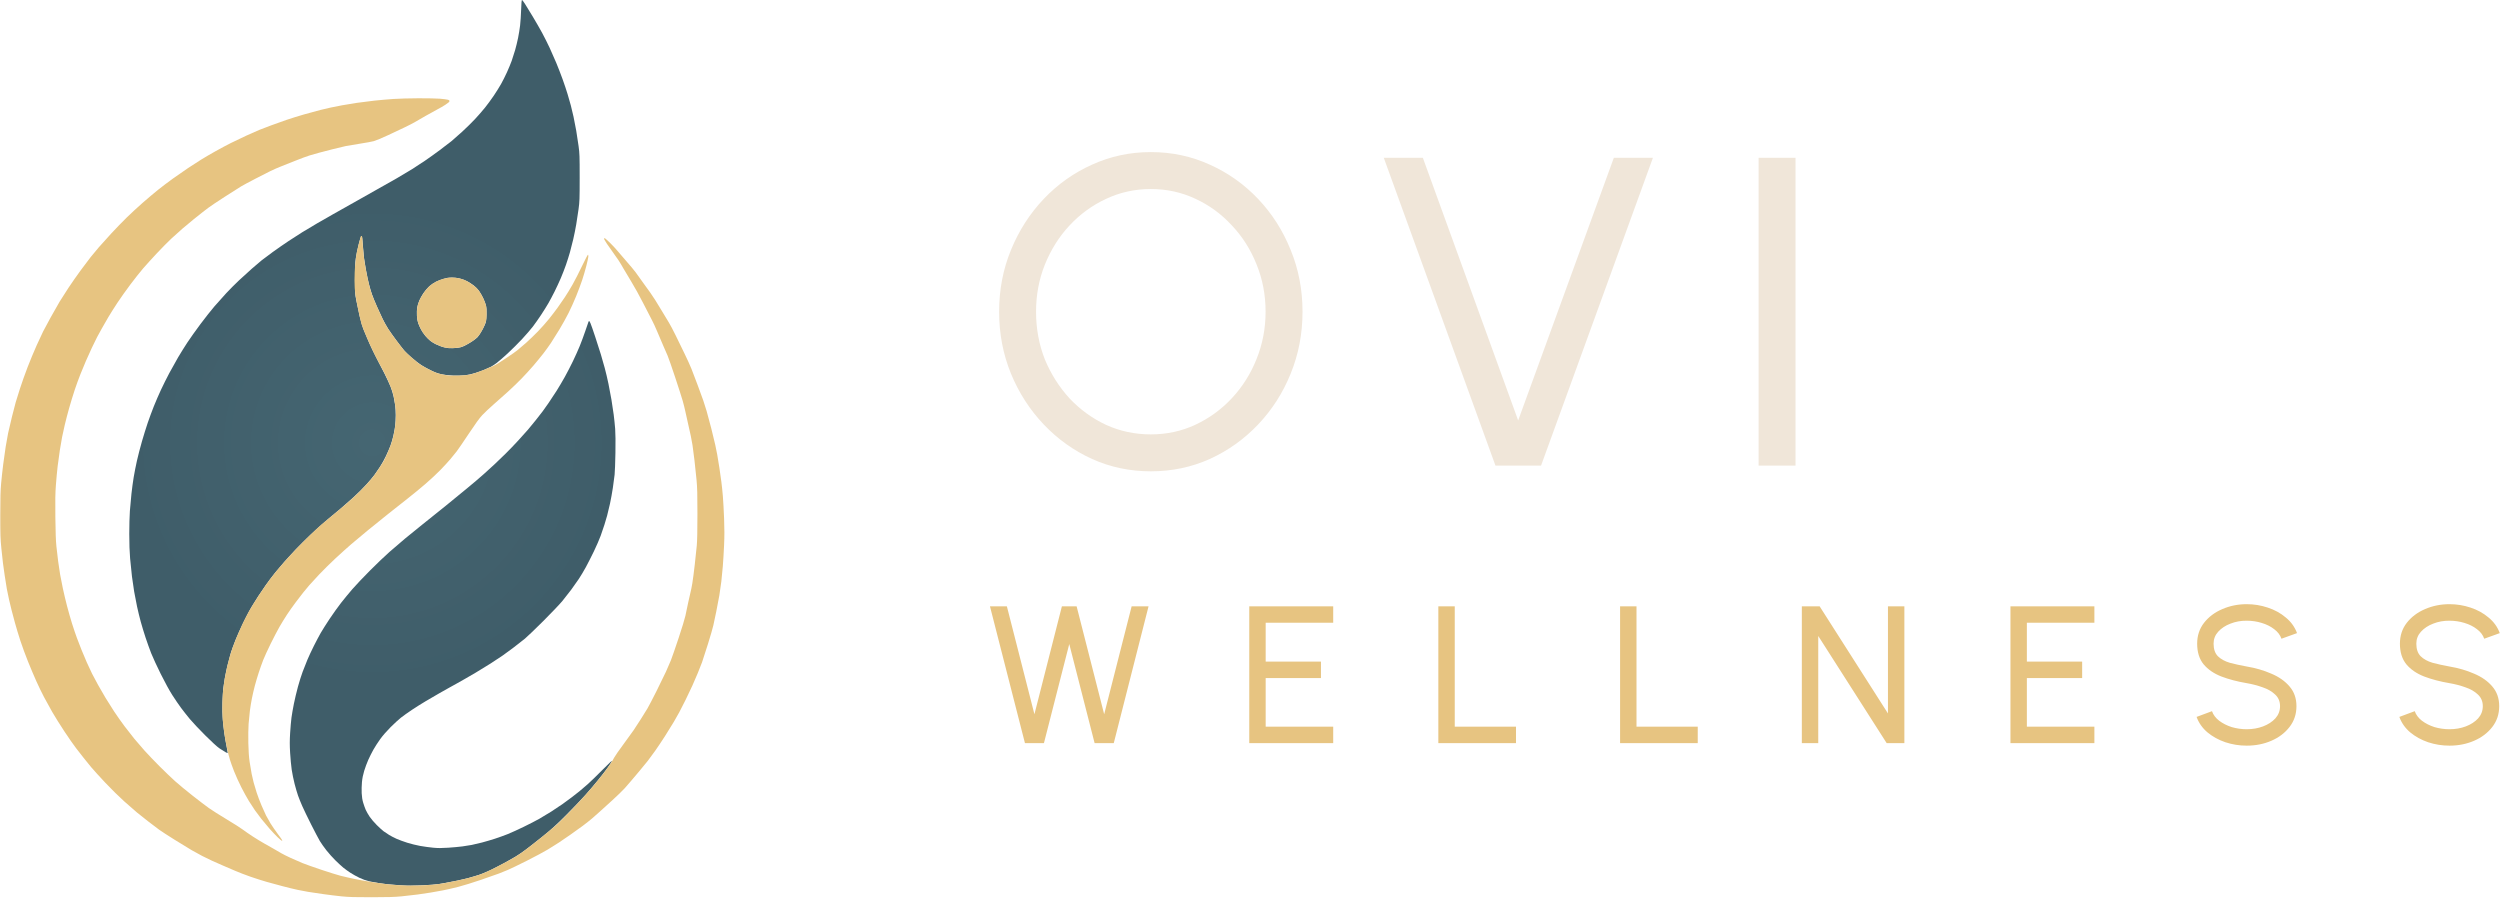
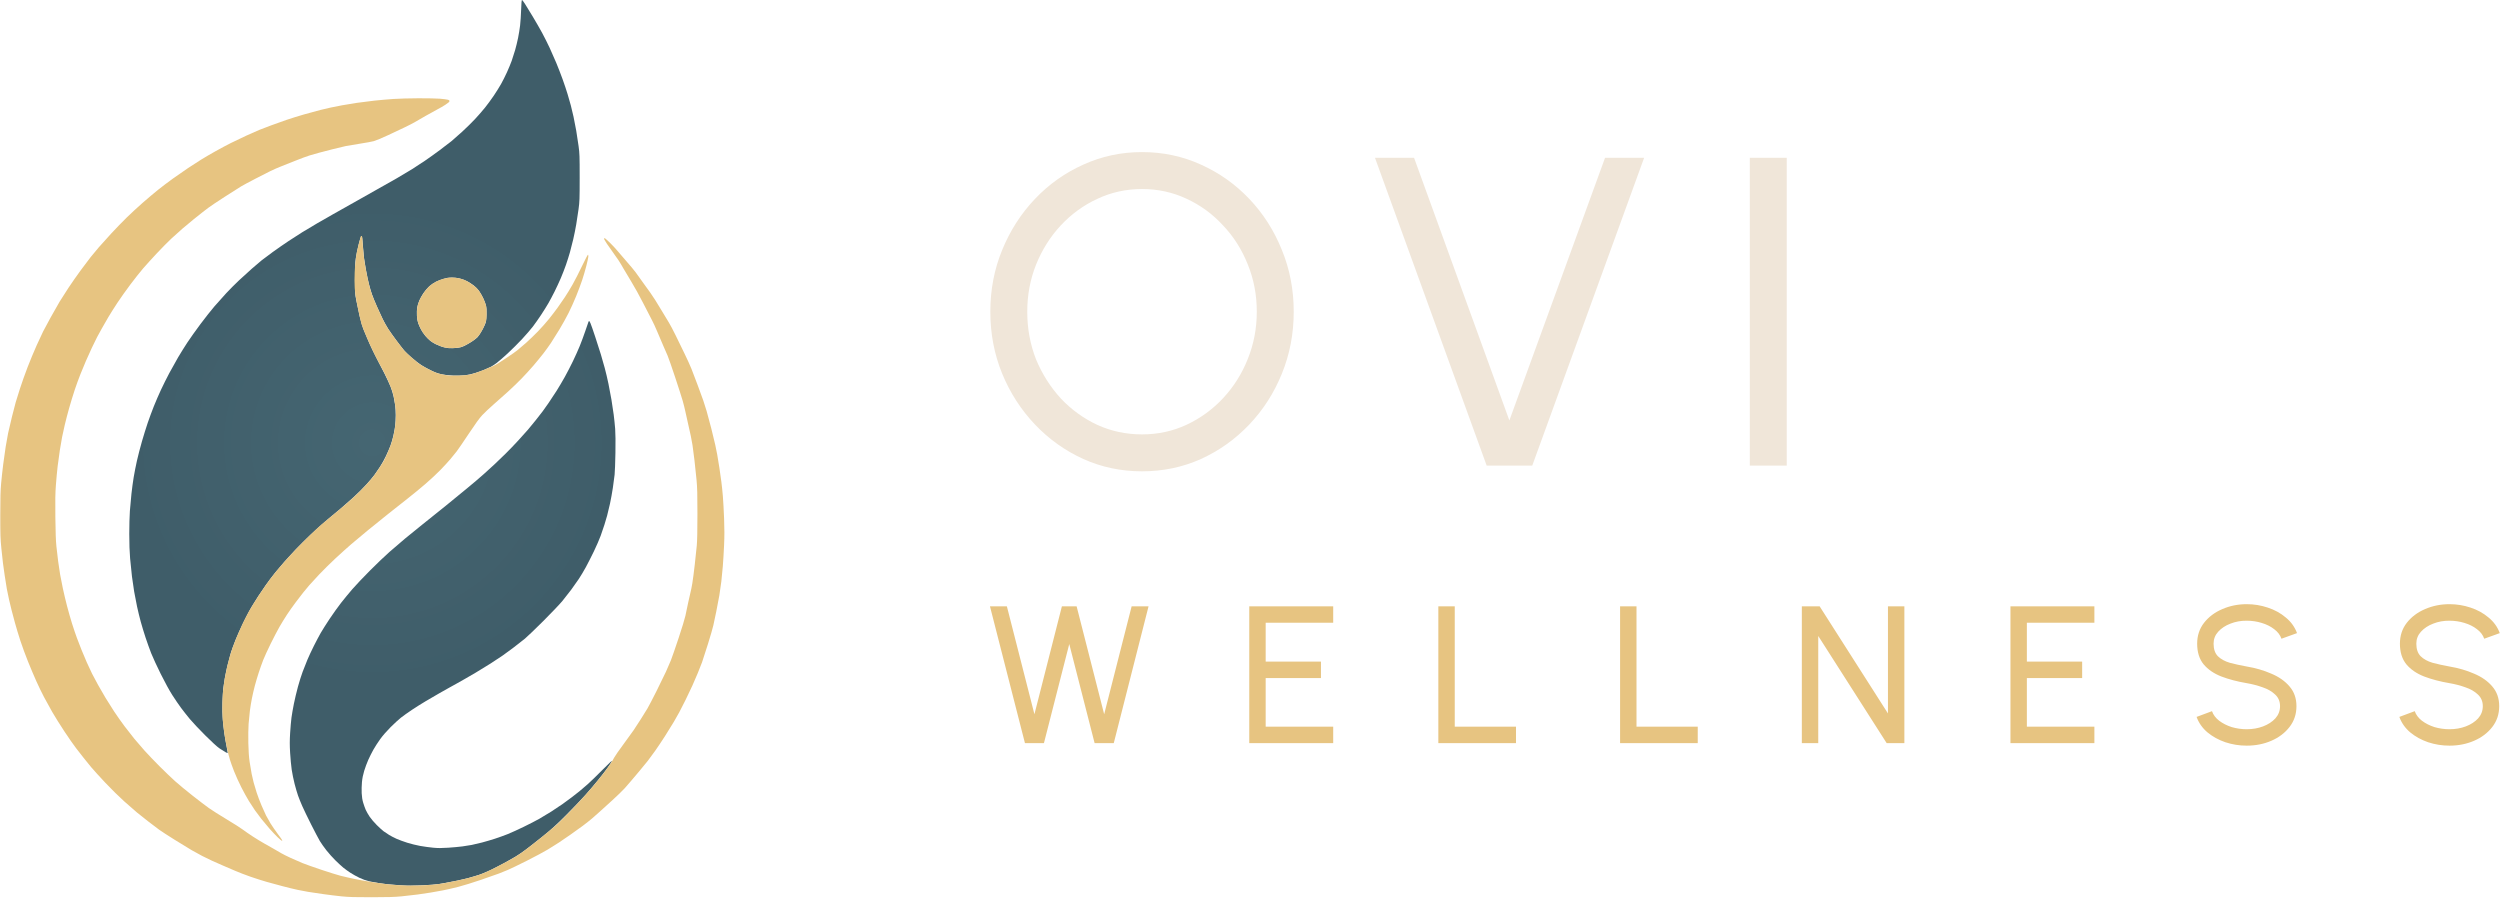
<svg xmlns="http://www.w3.org/2000/svg" version="1.2" viewBox="0 0 5117 1837" width="5117" height="1837">
  <defs>
    <radialGradient id="g1" cx="0" cy="0" r="1" gradientUnits="userSpaceOnUse" gradientTransform="matrix(497.631,0,0,497.631,762.209,906.377)">
      <stop offset="0" stop-color="#456672" />
      <stop offset="1" stop-color="#3f5d69" />
    </radialGradient>
    <radialGradient id="g2" cx="0" cy="0" r="1" gradientUnits="userSpaceOnUse" gradientTransform="matrix(741.059,0,0,741.059,741.639,1018.798)">
      <stop offset="0" stop-color="#e7c481" />
      <stop offset="1" stop-color="#e7c481" />
    </radialGradient>
  </defs>
  <style>
		.s0 { fill: url(#g1) } 
		.s1 { fill: url(#g2) } 
		.s2 { fill: #e7c481 } 
		.s3 { fill: #f0e6d9 } 
	</style>
  <path id="Path 0" fill-rule="evenodd" class="s0" d="m1068.4 0.02c0.61 0.01 3.31 3.5 6.01 7.75 2.71 4.25 9.94 16.05 16.08 26.23 6.13 10.18 14.8 25.25 19.26 33.5 4.46 8.25 11.35 21.97 15.3 30.5 3.95 8.52 10.09 22.48 13.64 31 3.55 8.52 9.3 23.37 12.79 33 3.48 9.62 8.14 23.57 10.36 31 2.22 7.43 5.18 17.77 6.57 23 1.38 5.23 3.86 15.57 5.5 23 1.63 7.43 4.12 20.25 5.52 28.5 1.4 8.25 3.56 22.43 4.8 31.5 2.07 15.22 2.25 20.24 2.24 64.5-0.02 44.32-0.19 49.26-2.28 64.5-1.25 9.08-3.41 23.25-4.79 31.5-1.39 8.25-4.1 21.75-6.03 30-1.93 8.25-5.02 20.4-6.87 27-1.86 6.6-5.48 18.08-8.06 25.5-2.58 7.42-7.33 19.69-10.56 27.25-3.24 7.56-8.98 19.94-12.76 27.5-3.78 7.56-9.46 18.25-12.61 23.75-3.15 5.5-9.89 16.3-14.98 24-5.08 7.7-12.69 18.5-16.89 24-4.21 5.5-14.06 16.89-21.89 25.32-7.84 8.42-21.15 21.7-29.59 29.5-8.44 7.8-18.67 16.66-22.73 19.68-4.07 3.02-9.31 6.5-11.66 7.72-2.35 1.22-7.87 3.74-12.27 5.62-4.4 1.87-13.06 5.03-19.25 7.03-6.99 2.25-15.14 4.06-21.5 4.75-5.64 0.62-16.55 0.9-24.25 0.61-8.89-0.33-17.65-1.32-24-2.71-7.21-1.58-13.34-3.83-22-8.1-6.6-3.25-15.38-8.09-19.5-10.76-4.13-2.67-12.45-9.12-18.5-14.34-6.05-5.22-12.96-11.7-15.35-14.4-2.4-2.71-9.58-11.9-15.96-20.42-6.38-8.52-14.23-19.55-17.44-24.5-3.2-4.95-8.25-13.95-11.21-20-2.96-6.05-8.37-17.75-12.03-26-3.66-8.25-8.23-19.5-10.15-25-1.92-5.5-4.82-15.4-6.44-22-1.62-6.6-4.27-19.2-5.89-28-1.62-8.8-3.43-19.83-4.03-24.5-0.6-4.67-1.63-16.45-2.29-26.16-0.67-9.71-1.56-18.03-1.98-18.5-0.42-0.46-1.18-0.39-1.7 0.16-0.52 0.55-2.76 8.2-4.99 17-2.23 8.8-4.82 21.4-5.76 28-1.29 9.1-1.71 19.25-1.74 42-0.04 28.89 0.06 30.54 2.78 44.5 1.55 7.98 4.53 22.15 6.63 31.5 2.37 10.56 5.61 21.55 8.57 29 2.62 6.6 7.87 18.98 11.67 27.5 3.8 8.52 10.57 22.48 15.05 31 4.47 8.52 11.77 22.7 16.22 31.5 4.44 8.8 9.93 20.73 12.19 26.5 2.26 5.77 5.05 15 6.2 20.5 1.15 5.5 2.56 13.49 3.12 17.75 0.57 4.26 1.03 13.26 1.03 20 0 6.74-0.47 16.08-1.04 20.75-0.58 4.67-2.2 13.67-3.6 20-1.4 6.33-4.13 15.78-6.06 21-1.93 5.22-6.09 14.9-9.24 21.5-3.15 6.6-8.66 16.5-12.26 22-3.59 5.5-8.73 12.99-11.42 16.65-2.68 3.65-9.83 12.17-15.88 18.92-6.05 6.75-17.98 18.63-26.5 26.4-8.53 7.76-20.04 17.92-25.59 22.57-5.56 4.65-17.68 14.76-26.96 22.46-9.27 7.7-25.21 21.91-35.41 31.58-10.19 9.67-24.44 23.84-31.66 31.5-7.21 7.65-17.5 18.87-22.86 24.92-5.35 6.05-13.9 16.17-18.99 22.5-5.1 6.33-13.22 17.12-18.07 24-4.84 6.87-12.03 17.45-15.97 23.5-3.94 6.05-10.26 16.17-14.03 22.5-3.78 6.33-11.23 20.5-16.57 31.5-5.33 11-12.62 27.42-16.2 36.5-3.57 9.08-7.63 20.1-9 24.5-1.38 4.4-4.34 15.42-6.58 24.5-2.24 9.08-4.96 21.9-6.05 28.5-1.09 6.6-2.47 15.83-3.07 20.5-0.59 4.67-1.35 17.72-1.67 29-0.36 12.52-0.13 25.95 0.59 34.5 0.65 7.7 2.08 20.3 3.18 28 1.1 7.7 3.1 19.4 4.45 26 1.36 6.6 2.46 12.79 2.46 13.75 0 1.54-0.57 1.43-4.75-0.89-2.61-1.46-8.13-4.95-12.25-7.75-4.55-3.1-15.99-13.57-29.08-26.61-11.86-11.83-26.05-26.9-31.52-33.5-5.47-6.6-13.53-16.84-17.92-22.75-4.39-5.91-12.38-17.61-17.75-26-5.91-9.22-15.28-26.32-23.7-43.25-7.66-15.4-16.48-34.53-19.61-42.5-3.13-7.97-8.3-22.38-11.48-32-3.18-9.63-7.63-24.25-9.88-32.5-2.26-8.25-5.65-22.2-7.54-31-1.89-8.8-4.54-22.53-5.9-30.5-1.35-7.97-3.38-21.92-4.52-31-1.13-9.08-2.83-25.72-3.79-37-1.13-13.45-1.73-30.65-1.73-50-0.01-16.22 0.56-37.38 1.26-47 0.7-9.63 2.15-25.6 3.23-35.5 1.07-9.9 3.11-24.97 4.52-33.5 1.41-8.53 4.38-23.6 6.59-33.5 2.21-9.9 6.87-27.9 10.34-40 3.48-12.1 8.88-29.42 11.99-38.5 3.12-9.08 8.61-23.92 12.22-33 3.61-9.08 10.22-24.38 14.69-34 4.48-9.63 12.22-25.15 17.21-34.5 4.99-9.35 13.04-23.75 17.87-32 4.84-8.25 13.4-21.98 19.02-30.5 5.62-8.52 17.71-25.51 26.85-37.75 9.15-12.24 21.94-28.44 28.43-36 6.49-7.56 17.45-19.83 24.35-27.25 6.9-7.42 18.58-19.15 25.95-26.06 7.37-6.91 19.25-17.71 26.4-24.01 7.15-6.3 16.15-13.97 20-17.04 3.85-3.08 13.97-10.66 22.5-16.85 8.52-6.19 23.15-16.34 32.5-22.55 9.35-6.21 21.95-14.34 28-18.05 6.05-3.72 19.77-11.93 30.5-18.24 10.72-6.31 47.62-27.22 82-46.46 34.37-19.24 71.05-39.95 81.5-46.03 10.45-6.08 24.29-14.35 30.75-18.38 6.46-4.03 18.16-11.67 26-16.98 7.84-5.31 21.9-15.37 31.25-22.36 9.35-6.99 20.15-15.28 24-18.44 3.85-3.15 13.52-11.7 21.5-18.99 7.97-7.29 19.73-18.84 26.12-25.66 6.39-6.82 15.76-17.58 20.82-23.9 5.06-6.32 13.13-17.35 17.94-24.5 4.81-7.15 11.41-17.73 14.66-23.5 3.26-5.77 8.69-16.57 12.07-24 3.37-7.43 7.74-18 9.72-23.5 1.97-5.5 5.13-15.4 7.03-22 1.9-6.6 4.63-17.85 6.07-25 1.45-7.15 3.29-18.63 4.11-25.5 0.82-6.88 1.78-21.39 2.13-32.25 0.43-13.3 0.99-19.74 1.73-19.73zm-162.1 571.23c-3.74 1.04-10.12 3.55-14.18 5.57-4.16 2.07-10.23 6.3-13.89 9.68-3.57 3.3-8.88 9.6-11.79 14-2.92 4.4-6.65 11.15-8.3 15-1.64 3.85-3.53 10.15-4.2 14-0.74 4.26-0.99 10.72-0.63 16.5 0.36 5.62 1.46 11.95 2.7 15.5 1.15 3.3 3.64 8.92 5.52 12.5 1.88 3.57 5.91 9.54 8.95 13.25 3.03 3.71 7.88 8.5 10.77 10.64 2.89 2.14 7.5 5.01 10.25 6.38 2.75 1.36 8.15 3.61 12 5 3.85 1.38 10.37 2.83 14.5 3.22 4.21 0.4 11.56 0.23 16.75-0.39 7.13-0.85 10.92-1.92 16.5-4.67 3.99-1.97 10.85-5.98 15.25-8.91 4.4-2.94 9.2-6.62 10.67-8.18 1.47-1.56 4.74-6.22 7.27-10.34 2.53-4.13 6.02-10.88 7.76-15 2.88-6.82 3.21-8.67 3.6-20.5 0.33-9.86 0.04-14.57-1.2-19.5-0.9-3.58-3.59-10.55-5.98-15.5-2.4-4.95-6.33-11.64-8.74-14.86-2.41-3.22-7.31-8.06-10.88-10.74-3.58-2.69-9.43-6.43-13-8.31-3.58-1.89-10.21-4.36-14.75-5.51-5.28-1.33-11.04-2.03-16-1.94-4.26 0.07-8.74 0.38-9.95 0.67-1.21 0.3-5.26 1.4-9 2.44zm299.53 85.71c0.37-0.02 1.63 2.12 2.8 4.75 1.16 2.63 5.53 15.14 9.7 27.79 4.17 12.65 9.35 28.85 11.53 36 2.17 7.15 5.76 19.75 7.99 28 2.22 8.25 5.61 22.65 7.53 32 1.92 9.35 4.68 23.97 6.12 32.5 1.45 8.52 3.51 22.25 4.59 30.5 1.07 8.25 2.45 21.53 3.05 29.5 0.7 9.09 0.89 27.37 0.51 49-0.32 18.97-1.07 39-1.66 44.5-0.58 5.5-2.2 17.65-3.59 27-1.39 9.35-4.04 23.97-5.89 32.5-1.84 8.53-4.49 19.55-5.89 24.5-1.39 4.95-3.85 13.28-5.47 18.5-1.61 5.22-5.06 15.35-7.66 22.5-2.59 7.15-8.85 21.55-13.91 32-5.06 10.45-12.5 25.07-16.54 32.5-4.03 7.42-10.49 18.22-14.35 24-3.86 5.78-10.84 15.67-15.53 22-4.69 6.32-12.79 16.67-18 23-5.21 6.32-22.57 24.58-38.57 40.56-16 15.98-33.14 32.43-38.09 36.55-4.95 4.12-15.3 12.22-23 18.01-7.7 5.78-17.83 13.22-22.5 16.52-4.68 3.3-15.93 10.73-25 16.51-9.08 5.78-23.03 14.33-31 19.01-7.97 4.67-18.1 10.54-22.5 13.03-4.4 2.49-11.6 6.55-16 9.03-4.4 2.48-11.15 6.22-15 8.31-3.85 2.08-12.85 7.15-20 11.26-7.15 4.11-19.53 11.31-27.5 16-7.97 4.7-21.03 12.9-29 18.23-7.97 5.32-18.1 12.54-22.5 16.02-4.4 3.49-13.89 12.22-21.08 19.4-8.04 8.03-16.26 17.49-21.34 24.56-4.54 6.32-10.78 16-13.86 21.5-3.09 5.5-7.77 14.84-10.42 20.75-2.64 5.91-6.4 16.04-8.36 22.5-2.42 8-3.9 15.42-4.62 23.25-0.58 6.32-0.82 16.45-0.52 22.5 0.37 7.54 1.33 13.67 3.07 19.5 1.39 4.67 3.71 11.2 5.17 14.5 1.45 3.3 5.03 9.6 7.97 14 2.93 4.4 9.53 12.14 14.66 17.21 5.13 5.06 11.35 10.73 13.83 12.6 2.47 1.87 7.65 5.33 11.5 7.68 3.85 2.36 10.82 5.96 15.5 8.02 4.67 2.06 14.35 5.6 21.5 7.87 7.15 2.27 19.07 5.22 26.5 6.56 7.42 1.33 19.35 2.97 26.5 3.64 10.15 0.95 16.95 0.95 31 0.02 9.9-0.66 22.95-1.86 29-2.68 6.05-0.81 14.6-2.17 19-3.02 4.4-0.84 13.85-3.06 21-4.93 7.15-1.87 19.07-5.38 26.5-7.79 7.42-2.42 18.9-6.54 25.5-9.15 6.6-2.62 21.45-9.35 33-14.97 11.55-5.61 26.17-13.14 32.5-16.74 6.32-3.59 17.35-10.25 24.5-14.79 7.15-4.55 17.5-11.46 23-15.37 5.5-3.91 13.82-10.02 18.5-13.58 4.67-3.55 11.87-9.18 16-12.51 4.12-3.33 12-10.07 17.5-14.98 5.5-4.91 19.16-18.19 30.35-29.51 15.36-15.52 19.87-19.6 18.36-16.58-1.1 2.2-5.27 8.5-9.26 14-3.99 5.5-12.75 16.75-19.47 25-6.71 8.25-18.21 21.75-25.54 30-7.34 8.25-24.84 26.51-38.89 40.58-20.39 20.41-30.19 29.31-48.55 44.08-12.65 10.18-28.18 22.35-34.5 27.05-6.33 4.7-15.55 11.01-20.5 14.01-4.95 3.01-15.75 9.11-24 13.57-8.25 4.46-21.08 10.99-28.5 14.52-7.43 3.53-17.78 7.81-23 9.52-5.22 1.7-14.45 4.45-20.5 6.1-6.05 1.65-20 4.81-31 7.01-11 2.21-24.5 4.7-30 5.54-5.5 0.84-21.25 2.02-35 2.64-18.72 0.83-29.52 0.82-43-0.05-9.9-0.64-22.05-1.61-27-2.15-4.95-0.55-13.5-1.67-19-2.5-5.5-0.83-14.05-2.43-19-3.56-5.17-1.18-13.47-4.17-19.5-7.03-5.78-2.74-14.33-7.49-19-10.56-4.68-3.07-11.2-7.8-14.5-10.52-3.3-2.71-10.43-9.28-15.85-14.59-5.42-5.31-13.74-14.61-18.5-20.66-4.76-6.05-10.8-14.6-13.43-19-2.62-4.4-10.56-19.47-17.63-33.5-7.08-14.03-15.34-31.13-18.37-38-3.02-6.88-6.93-16.55-8.67-21.5-1.75-4.95-4.92-15.75-7.05-24-2.13-8.25-4.79-21.3-5.93-29-1.13-7.7-2.59-23.22-3.25-34.5-0.94-16-0.93-24.89 0.01-40.5 0.67-11 1.9-25.18 2.74-31.5 0.84-6.33 3.06-19.15 4.95-28.5 1.88-9.35 5.63-25.1 8.34-35 2.71-9.9 7.03-23.63 9.6-30.5 2.57-6.88 6.93-17.9 9.69-24.5 2.76-6.6 8.75-19.43 13.3-28.5 4.55-9.08 10.85-21 14.01-26.5 3.15-5.5 11.25-18.33 18-28.5 6.75-10.18 17.37-25.03 23.6-33 6.23-7.97 16.79-20.8 23.47-28.5 6.68-7.7 22.91-24.8 36.06-38 13.16-13.2 30.9-30.14 39.42-37.65 8.52-7.5 22.95-19.88 32.06-27.5 9.12-7.62 24.84-20.38 34.93-28.35 10.1-7.97 31.66-25.27 47.93-38.43 16.26-13.16 36.04-29.36 43.95-36 7.91-6.64 16.29-13.65 18.62-15.57 2.33-1.93 9.59-8.22 16.12-13.99 6.53-5.76 16.38-14.74 21.88-19.95 5.5-5.21 15.55-14.89 22.33-21.52 6.78-6.62 18.49-18.79 26.02-27.04 7.52-8.25 16.41-18.15 19.75-22 3.33-3.85 10.54-12.63 16-19.5 5.46-6.88 11.78-14.98 14.03-18 2.25-3.03 7.68-10.68 12.07-17 4.39-6.33 11.81-17.58 16.49-25 4.68-7.43 12.27-20.25 16.86-28.5 4.59-8.25 12.04-22.65 16.54-32 4.51-9.35 10.79-23.3 13.95-31 3.16-7.7 8.33-21.65 11.49-31 3.16-9.35 6.06-17.79 6.44-18.75 0.39-0.96 1-1.77 1.36-1.79z" />
  <path id="Path 0" fill-rule="evenodd" class="s1" d="m856.5 201.14c17.6-0.06 37.4 0.34 44 0.89 6.6 0.56 13.69 1.45 15.75 1.99 2.76 0.72 3.75 1.51 3.75 2.98 0 1.41-2.5 3.62-8.5 7.5-4.68 3.02-11.99 7.25-16.25 9.39-4.26 2.14-14.95 8.05-23.75 13.13-8.8 5.08-19.15 11.06-23 13.28-3.85 2.23-12.85 6.85-20 10.26-7.15 3.42-22.68 10.74-34.5 16.27-11.83 5.53-24.88 10.96-29 12.08-4.13 1.11-16.73 3.42-28 5.13-11.28 1.72-24.55 3.95-29.5 4.98-4.95 1.03-16.88 3.89-26.5 6.35-9.63 2.47-22 5.68-27.5 7.14-5.5 1.46-14.5 4.04-20 5.72-5.5 1.68-18.33 6.43-28.5 10.56-10.18 4.12-23.45 9.39-29.5 11.72-6.05 2.32-15.95 6.66-22 9.63-6.05 2.97-20.45 10.31-32 16.3-11.55 5.99-24.15 12.78-28 15.09-3.85 2.31-19.15 12.03-34 21.59-14.85 9.57-29.87 19.64-33.38 22.39-3.51 2.74-8.76 6.79-11.68 8.99-2.91 2.2-10.84 8.49-17.62 13.99-6.77 5.49-17.27 14.23-23.32 19.43-6.05 5.2-16.4 14.5-23 20.68-6.6 6.17-19.94 19.7-29.65 30.06-9.7 10.36-22.3 24.24-27.98 30.84-5.69 6.6-17.28 21.22-25.76 32.5-8.49 11.27-20.47 28.15-26.64 37.5-6.17 9.35-14.57 22.62-18.66 29.5-4.09 6.87-10.15 17.45-13.48 23.5-3.33 6.05-7.64 13.92-9.59 17.5-1.94 3.57-6.79 13.47-10.77 22-3.98 8.52-9.46 20.67-12.19 27-2.73 6.32-7.67 18.25-10.98 26.5-3.32 8.25-8.65 22.87-11.86 32.5-3.2 9.62-8.3 26.27-11.33 37-3.04 10.72-7.09 26.25-9.01 34.5-1.93 8.25-4.4 19.5-5.49 25-1.1 5.5-3.18 17.65-4.62 27-1.44 9.35-3.48 24.2-4.52 33-1.04 8.8-2.63 25.9-3.54 38-1.3 17.53-1.54 30.94-1.13 66 0.34 30.12 1.01 48.89 2.12 59.5 0.89 8.52 2.52 22.47 3.62 31 1.11 8.52 2.92 20.67 4.04 27 1.11 6.32 3.59 18.92 5.5 28 1.92 9.07 5.73 25.16 8.46 35.75 2.73 10.59 7.4 27.01 10.39 36.5 2.99 9.49 7.44 22.65 9.9 29.25 2.46 6.6 6.72 17.62 9.47 24.5 2.75 6.87 7.68 18.57 10.97 26 3.28 7.42 8.11 17.77 10.73 23 2.62 5.22 8.14 15.57 12.28 23 4.13 7.42 10.89 19.12 15.02 26 4.13 6.87 12.08 19.47 17.66 28 5.59 8.52 15.25 22.25 21.49 30.5 6.23 8.25 15.2 19.72 19.93 25.5 4.73 5.77 14.01 16.55 20.61 23.94 6.61 7.39 20.6 22.01 31.09 32.5 10.49 10.48 24.89 24.28 32 30.66 7.11 6.38 23.04 19.55 35.42 29.28 12.37 9.72 27.45 21.21 33.5 25.53 6.05 4.32 22.47 14.72 36.5 23.12 14.02 8.4 28.87 17.84 33 20.99 4.12 3.14 13.35 9.51 20.5 14.16 7.15 4.66 17.72 11.09 23.5 14.31 5.77 3.22 14.55 8.18 19.5 11.04 4.95 2.85 11.7 6.79 15 8.73 3.3 1.95 12.07 6.34 19.5 9.75 7.42 3.41 18.22 8.14 24 10.5 5.77 2.37 23.32 8.59 39 13.82 15.67 5.24 33.22 10.71 39 12.17 5.77 1.46 12.52 3.06 15 3.56 2.47 0.5 8.55 1.83 13.5 2.96 4.95 1.12 21.15 4.04 36 6.49 18.89 3.1 33.91 4.92 50 6.04 16.01 1.11 28.93 1.41 42.5 0.98 10.72-0.34 24.9-1.07 31.5-1.62 6.6-0.55 18.07-2.13 25.5-3.51 7.42-1.37 20.02-3.88 28-5.56 7.97-1.68 15.4-3.4 16.5-3.83 1.1-0.42 6.05-1.78 11-3.02 4.95-1.25 13.5-3.94 19-5.99 5.5-2.05 17.65-7.6 27-12.34 9.35-4.74 22.85-11.83 30-15.77 7.15-3.93 17.95-10.54 24-14.69 6.05-4.14 23.15-17.3 38-29.23 14.85-11.94 30.86-25.25 35.58-29.59 4.72-4.33 19.08-18.68 31.9-31.88 12.83-13.2 31.04-33.23 40.48-44.5 9.44-11.28 20.54-25 24.68-30.5 4.14-5.5 9.78-13.38 12.55-17.5 2.76-4.13 6.22-9.86 7.67-12.75 1.45-2.89 9.75-14.81 18.45-26.5 8.7-11.69 18.21-24.85 21.14-29.25 2.93-4.4 9.38-14.3 14.33-22 4.95-7.7 11.24-17.83 13.97-22.5 2.73-4.68 10.95-20.43 18.26-35 7.32-14.58 16.09-32.58 19.5-40 3.4-7.43 7.99-18 10.18-23.5 2.2-5.5 9.3-25.98 15.79-45.5 6.49-19.53 12.74-40 13.89-45.5 1.15-5.5 3.71-17.65 5.68-27 1.97-9.35 4.21-19.25 4.98-22 0.77-2.75 2.34-10.63 3.5-17.5 1.15-6.88 3.39-23.98 4.97-38 1.58-14.03 3.46-31.8 4.18-39.5 0.89-9.42 1.32-30.52 1.32-64.5 0-40.99-0.34-54.08-1.8-69.5-1-10.45-2.91-28.56-4.25-40.25-1.35-11.69-3.16-25.64-4.02-31-0.86-5.36-2.42-13.8-3.46-18.75-1.03-4.95-3.5-15.98-5.47-24.5-1.97-8.53-4.51-20-5.65-25.5-1.13-5.5-3.6-15.4-5.48-22-1.88-6.6-8.88-28.43-15.54-48.5-6.66-20.08-13.58-39.88-15.37-44-1.79-4.13-5.82-13.35-8.95-20.5-3.14-7.15-8.6-19.98-12.14-28.5-3.54-8.53-8.53-19.33-11.08-24-2.56-4.68-10.56-20.2-17.79-34.5-7.23-14.3-18.31-34.33-24.63-44.5-6.31-10.18-13.45-22.1-15.85-26.5-2.4-4.4-6.85-11.83-9.89-16.5-3.04-4.68-8.08-11.88-11.2-16-3.12-4.13-8.77-12.14-12.55-17.82-5.28-7.91-6.61-10.59-5.7-11.5 0.9-0.91 3.54 1.14 11.38 8.82 5.61 5.5 12.73 13.15 15.81 17 3.09 3.85 11.41 13.52 18.49 21.5 7.08 7.97 15.53 18.1 18.77 22.5 3.24 4.4 10.65 14.75 16.48 23 5.83 8.25 11.85 16.57 13.37 18.5 1.52 1.92 6.03 8.67 10.02 15 3.99 6.32 10.72 17.35 14.96 24.5 4.23 7.15 10.07 16.82 12.97 21.5 2.9 4.67 9.1 16.37 13.78 26 4.68 9.62 12.9 26.5 18.26 37.5 5.36 11 11.81 25.17 14.33 31.5 2.52 6.32 8.26 21.4 12.75 33.5 4.5 12.1 9.67 26.27 11.49 31.5 1.82 5.22 4.88 14.9 6.81 21.5 1.93 6.6 6.21 22.57 9.52 35.5 3.3 12.92 6.95 28 8.1 33.5 1.16 5.5 2.98 14.5 4.04 20 1.07 5.5 3.05 17.65 4.42 27 1.36 9.35 3.21 22.4 4.1 29 0.89 6.6 2.25 19.65 3.02 29 0.78 9.35 1.91 30.05 2.53 46 0.83 21.62 0.83 35.49-0.03 54.5-0.63 14.02-1.8 33.37-2.59 43-0.8 9.62-2.16 23.57-3.02 31-0.86 7.42-2.69 20.25-4.06 28.5-1.38 8.25-4.25 23.32-6.38 33.5-2.14 10.17-4.81 22.77-5.94 28-1.13 5.22-6.07 22.32-10.98 38-4.91 15.67-10.36 32.55-12.12 37.5-1.75 4.95-5.65 14.85-8.67 22-3.01 7.15-7.97 18.62-11.02 25.5-3.05 6.87-9.35 20.15-14 29.5-4.65 9.35-10.52 20.82-13.03 25.5-2.51 4.67-7.48 13.45-11.04 19.5-3.56 6.05-11.66 19.1-17.99 29-6.33 9.9-15.34 23.4-20.03 30-4.68 6.6-11.63 16.05-15.44 21-3.81 4.95-11.72 14.57-17.58 21.38-5.86 6.81-13.08 15.36-16.03 19-2.95 3.64-9.03 10.64-13.5 15.54-4.47 4.91-15.78 15.89-25.13 24.39-9.35 8.51-20.83 18.91-25.5 23.12-4.68 4.21-11.88 10.58-16 14.16-4.13 3.57-12.68 10.35-19 15.06-6.33 4.71-17.8 12.95-25.5 18.31-7.7 5.36-18.28 12.58-23.5 16.05-5.23 3.46-15.58 9.96-23 14.42-7.43 4.47-26.55 14.71-42.5 22.76-15.95 8.05-33.73 16.62-39.5 19.05-5.78 2.43-14.1 5.78-18.5 7.45-4.4 1.67-20.83 7.43-36.5 12.81-15.68 5.37-36.6 11.83-46.5 14.34-9.9 2.52-23.85 5.7-31 7.08-7.15 1.38-18.4 3.39-25 4.48-6.6 1.09-18.75 2.89-27 4.01-8.25 1.11-23.1 2.81-33 3.77-13.88 1.35-27.84 1.76-61 1.78-34.26 0.03-46.66-0.33-61-1.76-9.9-0.99-27.45-3.15-39-4.8-11.55-1.65-25.05-3.67-30-4.49-4.95-0.83-14.4-2.62-21-4-6.6-1.37-20.55-4.75-31-7.51-10.45-2.77-25.3-6.81-33-8.99-7.7-2.17-22.33-6.84-32.5-10.36-10.18-3.53-24.35-8.97-31.5-12.11-7.15-3.13-18.63-8.06-25.5-10.96-6.88-2.89-17-7.37-22.5-9.95-5.5-2.58-14.28-6.85-19.5-9.49-5.23-2.64-14.9-7.95-21.5-11.8-6.6-3.85-22.58-13.62-35.5-21.7-12.93-8.09-26.88-17.14-31-20.11-4.13-2.98-14.25-10.64-22.5-17.04-8.25-6.39-18.6-14.6-23-18.25-4.4-3.64-16.1-13.86-26-22.7-9.9-8.84-27.29-25.95-38.65-38.01-11.35-12.06-24.41-26.43-29.02-31.93-4.61-5.5-11.54-14.05-15.4-19-3.87-4.95-10.89-13.95-15.6-20-4.71-6.05-15.54-21.58-24.07-34.5-8.53-12.93-19.78-30.93-25-40-5.22-9.08-12.9-23.03-17.07-31-4.17-7.98-11.03-22.15-15.23-31.5-4.21-9.35-11.84-27.35-16.95-40-5.11-12.65-12.23-32-15.81-43-3.59-11-8.55-27.43-11.03-36.5-2.47-9.08-5.65-21-7.06-26.5-1.41-5.5-3.73-15.18-5.16-21.5-1.43-6.33-3.43-16-4.44-21.5-1.01-5.5-2.98-17.88-4.38-27.5-1.41-9.63-3.01-21.1-3.58-25.5-0.56-4.4-2.02-17.9-3.25-30-1.95-19.28-2.22-27.69-2.22-68 0.01-35.93 0.39-50.27 1.77-65.5 0.97-10.73 2.89-28.28 4.27-39 1.37-10.73 3.62-26.7 4.99-35.5 1.38-8.8 3.63-21.4 5.01-28 1.38-6.6 4.97-21.9 7.98-34 3.01-12.1 6.39-25.15 7.52-29 1.12-3.85 4.98-16.23 8.57-27.5 3.6-11.28 10.7-31.3 15.79-44.5 5.09-13.2 13.42-33.23 18.5-44.5 5.09-11.28 11.05-24.1 13.26-28.5 2.21-4.4 9.22-17.45 15.57-29 6.35-11.55 14.53-25.95 18.19-32 3.65-6.05 11.85-18.88 18.23-28.5 6.37-9.63 17.53-25.6 24.8-35.5 7.27-9.9 16.42-22.05 20.34-27 3.92-4.95 11.39-13.95 16.59-20 5.2-6.05 16.96-19.1 26.12-29 9.17-9.9 23.37-24.54 31.55-32.53 8.18-7.99 22.74-21.43 32.37-29.86 9.62-8.43 23.8-20.39 31.5-26.57 7.7-6.18 21.42-16.57 30.5-23.09 9.07-6.52 23.02-16.19 31-21.51 7.97-5.31 20.12-13.15 27-17.41 6.87-4.27 20.37-12.14 30-17.5 9.62-5.37 23.35-12.68 30.5-16.26 7.15-3.58 21.32-10.36 31.5-15.06 10.17-4.7 22.1-9.97 26.5-11.72 4.4-1.75 15.2-5.88 24-9.18 8.8-3.3 23.2-8.45 32-11.45 8.8-3.01 25.22-8.11 36.5-11.35 11.27-3.24 25.9-7.22 32.5-8.86 6.6-1.63 16.27-3.89 21.5-5.03 5.22-1.14 15.57-3.19 23-4.57 7.42-1.38 20.92-3.61 30-4.96 9.07-1.35 25.27-3.4 36-4.57 10.72-1.16 28.27-2.71 39-3.44 10.72-0.73 33.9-1.37 51.5-1.44zm-116.36 281.86c0.57 0 1.22 1.69 1.45 3.75 0.23 2.06 0.85 11.17 1.37 20.25 0.55 9.51 2.27 24.12 4.06 34.5 1.71 9.9 4.45 24.07 6.11 31.5 1.65 7.42 4.16 17.32 5.58 22 1.42 4.67 4.36 12.77 6.54 18 2.18 5.22 7.11 16.47 10.96 25 3.85 8.52 8.59 18.42 10.54 22 1.94 3.57 5.37 9.42 7.62 13 2.25 3.57 9.24 13.47 15.54 22 6.29 8.52 13.5 17.93 16.02 20.91 2.51 2.97 9.02 9.27 14.47 14 5.44 4.72 12.19 10.5 15 12.84 2.8 2.34 11.4 7.58 19.1 11.64 7.7 4.06 16.92 8.32 20.5 9.46 3.57 1.15 11 2.84 16.5 3.76 7.89 1.32 13.69 1.55 27.5 1.1 14.22-0.46 19.28-1.04 27-3.08 5.22-1.38 15.57-4.96 23-7.96 7.42-2.99 16.2-6.64 19.5-8.11 3.3-1.47 8.25-4.08 11-5.81 2.75-1.73 11.3-7.3 19-12.4 7.7-5.09 17.15-11.78 21-14.87 3.85-3.08 11.95-10.02 18-15.42 6.05-5.4 16.62-15.61 23.5-22.69 6.87-7.09 17.01-18.51 22.53-25.38 5.52-6.87 13.44-17.22 17.6-22.99 4.16-5.78 10.86-15.45 14.9-21.5 4.04-6.05 11.2-17.78 15.91-26.06 4.71-8.28 13.51-25.51 19.56-38.29 6.05-12.77 11.45-23.05 12-22.83 0.55 0.21 0.85 2.14 0.68 4.29-0.18 2.14-2.05 10.64-4.15 18.89-2.11 8.25-5.93 21.3-8.51 29-2.57 7.7-8.05 22.32-12.18 32.5-4.12 10.17-11.12 25.7-15.53 34.5-4.42 8.8-12.79 23.87-18.59 33.5-5.8 9.62-13.7 22.22-17.55 28-3.85 5.77-10.84 15.45-15.52 21.5-4.68 6.05-13.71 17.07-20.06 24.5-6.35 7.42-17.41 19.52-24.57 26.88-7.16 7.36-19.55 19.3-27.52 26.54-7.98 7.24-21.25 19.04-29.5 26.21-8.25 7.18-18.74 17.06-23.32 21.96-5.9 6.33-13.98 17.45-27.88 38.41-10.76 16.22-21.85 32.42-24.65 36-2.79 3.57-8.47 10.55-12.61 15.5-4.14 4.95-13.38 15.02-20.54 22.38-7.15 7.35-20.9 20.18-30.57 28.5-9.66 8.31-25.86 21.63-36 29.58-10.13 7.95-28.33 22.33-40.43 31.94-12.1 9.62-30.78 24.69-41.5 33.49-10.73 8.8-26.03 21.59-34 28.42-7.98 6.84-22.76 20.14-32.85 29.56-10.09 9.42-24.74 23.88-32.55 32.13-7.81 8.25-17.11 18.37-20.67 22.5-3.56 4.12-8.97 10.65-12.03 14.5-3.06 3.85-9.99 12.85-15.41 20-5.42 7.15-13.54 18.62-18.05 25.5-4.51 6.87-11.42 18.12-15.37 25-3.94 6.87-12.05 22.4-18.02 34.5-5.98 12.1-12.88 27.17-15.35 33.5-2.47 6.32-6.55 17.8-9.06 25.5-2.52 7.7-6.13 19.85-8.03 27-1.9 7.15-4.61 18.85-6.02 26-1.4 7.15-3.25 18.4-4.09 25-0.85 6.6-2.04 18.75-2.65 27-0.62 8.48-0.87 25.44-0.57 39 0.37 16.79 1.17 28.51 2.68 39 1.19 8.25 3.04 19.27 4.12 24.5 1.08 5.22 2.9 13.1 4.05 17.5 1.15 4.4 3.9 13.62 6.12 20.5 2.22 6.87 6.72 18.8 10 26.5 3.28 7.7 7.44 16.92 9.24 20.5 1.79 3.57 5.85 10.77 9 16 3.15 5.22 9.8 14.9 14.76 21.5 4.97 6.6 9.2 12.56 9.39 13.25 0.2 0.69-0.09 1.25-0.64 1.25-0.55 0-4.43-3.26-8.63-7.25-4.2-3.99-11.76-11.98-16.81-17.75-5.05-5.78-12.55-14.78-16.68-20-4.13-5.23-10.01-13.1-13.07-17.5-3.07-4.4-8.64-12.95-12.38-19-3.74-6.05-10.69-18.65-15.45-28-4.76-9.35-11.39-23.98-14.74-32.5-3.34-8.53-7.22-19.33-8.61-24-1.39-4.68-3.43-12.1-4.54-16.5-1.1-4.4-3.16-14.53-4.58-22.5-1.41-7.98-3.45-22.15-4.53-31.5-1.29-11.24-1.96-23.6-1.96-36.5 0-10.73 0.67-25.8 1.48-33.5 0.82-7.7 2.41-19.4 3.54-26 1.13-6.6 3.21-16.95 4.62-23 1.4-6.05 3.83-15.5 5.4-21 1.57-5.5 4.38-14.28 6.25-19.5 1.88-5.23 5.45-14.45 7.94-20.5 2.49-6.05 7.55-17.53 11.25-25.5 3.7-7.98 10.1-20.58 14.23-28 4.13-7.43 13.48-22.5 20.78-33.5 7.31-11 16.98-24.95 21.51-31 4.52-6.05 11.41-14.83 15.3-19.5 3.89-4.68 13.9-16.15 22.24-25.5 8.34-9.35 25.69-27.3 38.56-39.89 12.86-12.59 26.53-25.4 30.38-28.47 3.85-3.07 9.92-8.1 13.5-11.17 3.57-3.08 12.8-10.72 20.5-16.98 7.7-6.27 20.52-17.3 28.5-24.53 7.97-7.22 19.3-18.27 25.17-24.55 5.88-6.27 13.03-14.34 15.9-17.91 2.87-3.58 8.67-11.68 12.88-18 4.21-6.33 8.82-13.53 10.23-16 1.42-2.48 5.05-10.13 8.06-17 3.02-6.88 6.66-16.1 8.09-20.5 1.43-4.4 3.27-11.15 4.1-15 0.83-3.85 1.97-9.7 2.54-13 0.57-3.3 1.44-11.4 1.93-18 0.53-7.06 0.53-16.22 0-22.25-0.5-5.64-1.82-15.09-2.94-21-1.13-5.91-2.99-13.68-4.15-17.25-1.15-3.58-5.44-13.93-9.53-23-4.09-9.08-9.6-20.1-12.23-24.5-2.64-4.4-8.74-15.88-13.55-25.5-4.81-9.63-12.48-26.28-17.03-37-4.55-10.73-9.24-22.65-10.41-26.5-1.18-3.85-4.12-16.45-6.54-28-2.42-11.55-5.18-26.18-6.14-32.5-1.11-7.43-1.74-17.7-1.77-29-0.02-9.63 0.53-23.35 1.22-30.5 0.69-7.15 1.71-16.38 2.27-20.5 0.56-4.13 2.84-14.48 5.05-23 2.22-8.53 4.24-15.84 4.49-16.25 0.25-0.41 0.93-0.75 1.5-0.75zm184.11 85.07c3.71-0.04 10.01 0.57 14 1.35 3.99 0.77 9.5 2.38 12.25 3.56 2.75 1.18 7.25 3.57 10 5.3 2.75 1.73 7.43 4.96 10.39 7.18 2.97 2.22 7.33 6.74 9.68 10.04 2.36 3.3 6.3 10.27 8.77 15.5 2.46 5.22 4.99 11.97 5.61 15 0.62 3.02 1.14 10.22 1.15 16 0.01 6.58-0.59 12.74-1.6 16.5-0.89 3.3-3.64 9.82-6.11 14.5-2.47 4.67-6.05 10.64-7.94 13.25-1.9 2.61-6.49 7-10.2 9.75-3.71 2.75-10.58 6.98-15.25 9.4-4.68 2.43-10.3 4.88-12.5 5.45-2.2 0.57-8.39 1.29-13.75 1.59-6.74 0.39-12.14 0.09-17.5-0.96-4.89-0.97-11.62-3.42-18.25-6.65-8.83-4.3-11.69-6.32-18-12.73-4.81-4.88-9.21-10.66-12.28-16.11-2.62-4.67-5.77-11.64-7-15.49-1.78-5.62-2.22-9.36-2.22-19 0-9.74 0.44-13.41 2.32-19.5 1.28-4.13 4.17-10.65 6.42-14.5 2.25-3.85 5.97-9.48 8.27-12.5 2.29-3.03 6.6-7.64 9.58-10.27 2.98-2.62 9.01-6.53 13.41-8.69 4.4-2.16 11.6-4.82 16-5.91 4.4-1.09 11.04-2.02 14.75-2.06z" />
-   <path id="WELLNESS" class="s2" d="m2136.74 1521h-38.89l-71.6-280h34.61l56.4 220.92 56.24-220.92h30.12l56.4 220.92 56.23-220.92h34.61l-71.2 280h-39.22l-51.88-202.79zm592.06 0h-171.8v-280h171.8v33.6h-138.21v79.6h113.15v33.6h-113.15v99.6h138.21zm374.14 0h-158.94v-280h33.59v246.4h125.35zm372 0h-158.94v-280h33.59v246.41h125.35zm246.65 0h-33.59v-280h36.41l139.86 219.28v-219.28h33.6v280h-36.25l-140.03-219.29zm565.21 0h-171.8v-280h171.8v33.6h-138.21v79.6h113.15v33.6h-113.15v99.6h138.21zm311.8 5.2q-22.61 0-43.8-7-20.85-7.17-36.6-20.2-15.66-13.36-22.2-31.64l31.48-11.72q3.98 11.24 14.72 19.56 10.98 8.26 25.6 13 15 4.4 30.8 4.4 17.94 0 33.4-5.8 15.64-5.98 25.2-16.4 9.58-10.73 9.58-25.03 0-14.51-9.98-23.77-9.92-9.5-25.6-14.8-15.62-5.59-32.6-8.51-28.91-4.89-52-13.69-22.8-8.93-36.2-24.8-13.25-16.26-13.25-42.34 0-24.55 14.05-42.66 14.23-18.16 37.2-28 23.32-10.17 50.2-10.17 22.12 0 43 6.97 21.03 6.87 36.8 20.2 16.14 13.09 23.14 32.06l-31.82 11.49q-3.98-11.41-14.92-19.55-10.78-8.4-25.6-12.8-14.63-4.54-30.6-4.54-17.7-0.2-33.2 5.94-15.44 5.84-25.2 16.6-9.45 10.39-9.45 24.46 0 16.74 8.85 25.74 9.06 8.86 24.4 13.4 15.4 4.15 34.6 7.6 27.15 4.53 50.2 14.6 23.37 9.72 37.4 26.2 14.18 16.38 14.18 40.37 0 24.38-14.18 42.63-14.06 18.18-37.2 28.2-23.12 10-50.4 10zm415 0q-22.61 0-43.8-7-20.85-7.17-36.6-20.2-15.66-13.36-22.2-31.64l31.48-11.72q3.98 11.24 14.72 19.56 10.98 8.26 25.6 13 15 4.4 30.8 4.4 17.94 0 33.4-5.8 15.64-5.98 25.2-16.4 9.58-10.73 9.58-25.03 0-14.51-9.98-23.77-9.92-9.5-25.6-14.8-15.62-5.59-32.6-8.51-28.91-4.89-52-13.69-22.8-8.93-36.2-24.8-13.25-16.26-13.25-42.34 0-24.55 14.05-42.66 14.23-18.16 37.2-28 23.32-10.17 50.2-10.17 22.12 0 43 6.97 21.03 6.87 36.8 20.2 16.14 13.09 23.14 32.06l-31.82 11.49q-3.98-11.41-14.92-19.55-10.78-8.4-25.6-12.8-14.63-4.54-30.6-4.54-17.7-0.2-33.2 5.94-15.44 5.84-25.2 16.6-9.45 10.39-9.45 24.46 0 16.74 8.85 25.74 9.06 8.86 24.4 13.4 15.4 4.15 34.6 7.6 27.15 4.53 50.2 14.6 23.37 9.72 37.4 26.2 14.18 16.38 14.18 40.37 0 24.38-14.18 42.63-14.06 18.18-37.2 28.2-23.12 10-50.4 10z" />
-   <path id="OVI" fill-rule="evenodd" class="s3" d="m2355.5 964.7q-63.9 0-120.15-25.2-56.25-25.65-99-70.65-42.75-45-67.05-103.95-24.3-59.4-24.3-126.9 0-67.5 24.3-126.45 24.3-59.4 67.05-104.4 42.75-45 99-70.2 56.25-25.65 120.15-25.65 64.35 0 120.6 25.65 56.25 25.2 99 70.2 42.75 45 66.6 104.4 24.3 58.95 24.3 126.45 0 67.5-24.3 126.9-23.85 58.95-66.6 103.95-42.75 45-99 70.65-56.25 25.2-120.6 25.2zm0-75.6q48.99 0 91.35-19.8 42.63-20 74.7-54.45 32.49-34.91 50.4-80.1 18.45-45.64 18.45-96.75 0-51.48-18.45-96.75-18.28-45.93-50.85-80.1-31.99-34.82-74.7-54.45-42.28-19.8-90.9-19.8-48.99 0-91.8 20.25-42.18 19.55-74.7 54.45-32.04 34.46-50.4 80.1-18 45.19-18 96.3 0 51.85 18 97.65 18.73 45.03 50.85 80.1 32.44 34.29 74.7 54 42.73 19.35 91.35 19.35zm798.72 63.9h-93.3l-228.6-630h79.99l195.07 537.57 195.82-537.57h79.99zm520.88-630v630h-75.6v-630z" />
+   <path id="WELLNESS" class="s2" d="m2136.74 1521h-38.89l-71.6-280h34.61l56.4 220.92 56.24-220.92h30.12l56.4 220.92 56.23-220.92h34.61l-71.2 280h-39.22l-51.88-202.79zm592.05 0h-171.79v-280h171.79v33.6h-138.2v79.6h113.15v33.6h-113.15v99.6h138.2zm374.15 0h-158.94v-280h33.59v246.4h125.35zm372 0h-158.94v-280h33.59v246.41h125.35zm246.65 0h-33.59v-280h36.41l139.86 219.28v-219.28h33.6v280h-36.25l-140.03-219.29zm565.21 0h-171.8v-280h171.8v33.6h-138.21v79.6h113.15v33.6h-113.15v99.6h138.21zm311.8 5.2q-22.61 0-43.8-7-20.85-7.18-36.6-20.2-15.66-13.36-22.2-31.64l31.48-11.73q3.98 11.25 14.72 19.57 10.98 8.26 25.6 13 15 4.4 30.8 4.4 17.94 0 33.4-5.8 15.64-5.99 25.2-16.4 9.58-10.73 9.58-25.04 0-14.5-9.98-23.76-9.92-9.5-25.6-14.8-15.62-5.59-32.6-8.51-28.91-4.89-52-13.69-22.8-8.93-36.2-24.8-13.25-16.26-13.25-42.34 0-24.55 14.05-42.66 14.23-18.16 37.2-28 23.32-10.18 50.2-10.18 22.12 0 43 6.98 21.03 6.87 36.8 20.2 16.14 13.09 23.13 32.06l-31.81 11.49q-3.98-11.41-14.92-19.55-10.78-8.4-25.6-12.8-14.63-4.54-30.6-4.54-17.71-0.2-33.2 5.94-15.44 5.84-25.2 16.6-9.45 10.39-9.45 24.46 0 16.74 8.85 25.74 9.06 8.86 24.4 13.4 15.4 4.15 34.6 7.6 27.15 4.53 50.2 14.6 23.37 9.71 37.4 26.2 14.18 16.38 14.18 40.36 0 24.39-14.18 42.64-14.07 18.18-37.2 28.2-23.12 10-50.4 10zm415 0q-22.61 0-43.8-7-20.86-7.18-36.6-20.2-15.66-13.36-22.2-31.64l31.48-11.73q3.98 11.25 14.72 19.57 10.98 8.26 25.6 13 15 4.4 30.8 4.4 17.94 0 33.4-5.8 15.64-5.99 25.2-16.4 9.58-10.73 9.58-25.04 0-14.5-9.98-23.76-9.92-9.5-25.6-14.8-15.62-5.59-32.6-8.51-28.91-4.89-52-13.69-22.8-8.93-36.2-24.8-13.25-16.26-13.25-42.34 0-24.55 14.05-42.66 14.23-18.16 37.2-28 23.32-10.18 50.2-10.18 22.12 0 43 6.98 21.03 6.87 36.8 20.2 16.13 13.09 23.14 32.06l-31.82 11.49q-3.98-11.41-14.92-19.55-10.78-8.4-25.6-12.8-14.63-4.54-30.6-4.54-17.7-0.2-33.2 5.94-15.44 5.84-25.2 16.6-9.45 10.39-9.45 24.46 0 16.74 8.85 25.74 9.06 8.86 24.4 13.4 15.4 4.15 34.6 7.6 27.15 4.53 50.2 14.6 23.37 9.71 37.4 26.2 14.18 16.38 14.18 40.36 0 24.39-14.18 42.64-14.06 18.18-37.2 28.2-23.12 10-50.4 10z" />
+   <path id="OVI" fill-rule="evenodd" class="s3" d="m2337.5 964.7q-63.9 0-120.15-25.2-56.25-25.65-99-70.65-42.75-45-67.05-103.95-24.3-59.4-24.3-126.9 0-67.5 24.3-126.45 24.3-59.4 67.05-104.4 42.75-45 99-70.2 56.25-25.65 120.15-25.65 64.35 0 120.6 25.65 56.25 25.2 99 70.2 42.75 45 66.6 104.4 24.3 58.95 24.3 126.45 0 67.5-24.3 126.9-23.85 58.95-66.6 103.95-42.75 45-99 70.65-56.25 25.2-120.6 25.2zm0-75.6q48.99 0 91.35-19.8 42.63-20 74.7-54.45 32.49-34.91 50.4-80.1 18.45-45.64 18.45-96.75 0-51.48-18.45-96.75-18.28-45.93-50.85-80.1-31.99-34.82-74.7-54.45-42.28-19.8-90.9-19.8-48.99 0-91.8 20.25-42.18 19.55-74.7 54.45-32.04 34.46-50.4 80.1-18 45.19-18 96.3 0 51.85 18 97.65 18.73 45.03 50.85 80.1 32.44 34.29 74.7 54 42.73 19.35 91.35 19.35zm798.72 63.9h-93.3l-228.6-630h79.99l195.07 537.57 195.82-537.57h79.99zm520.88-630v630h-75.6v-630z" />
</svg>
